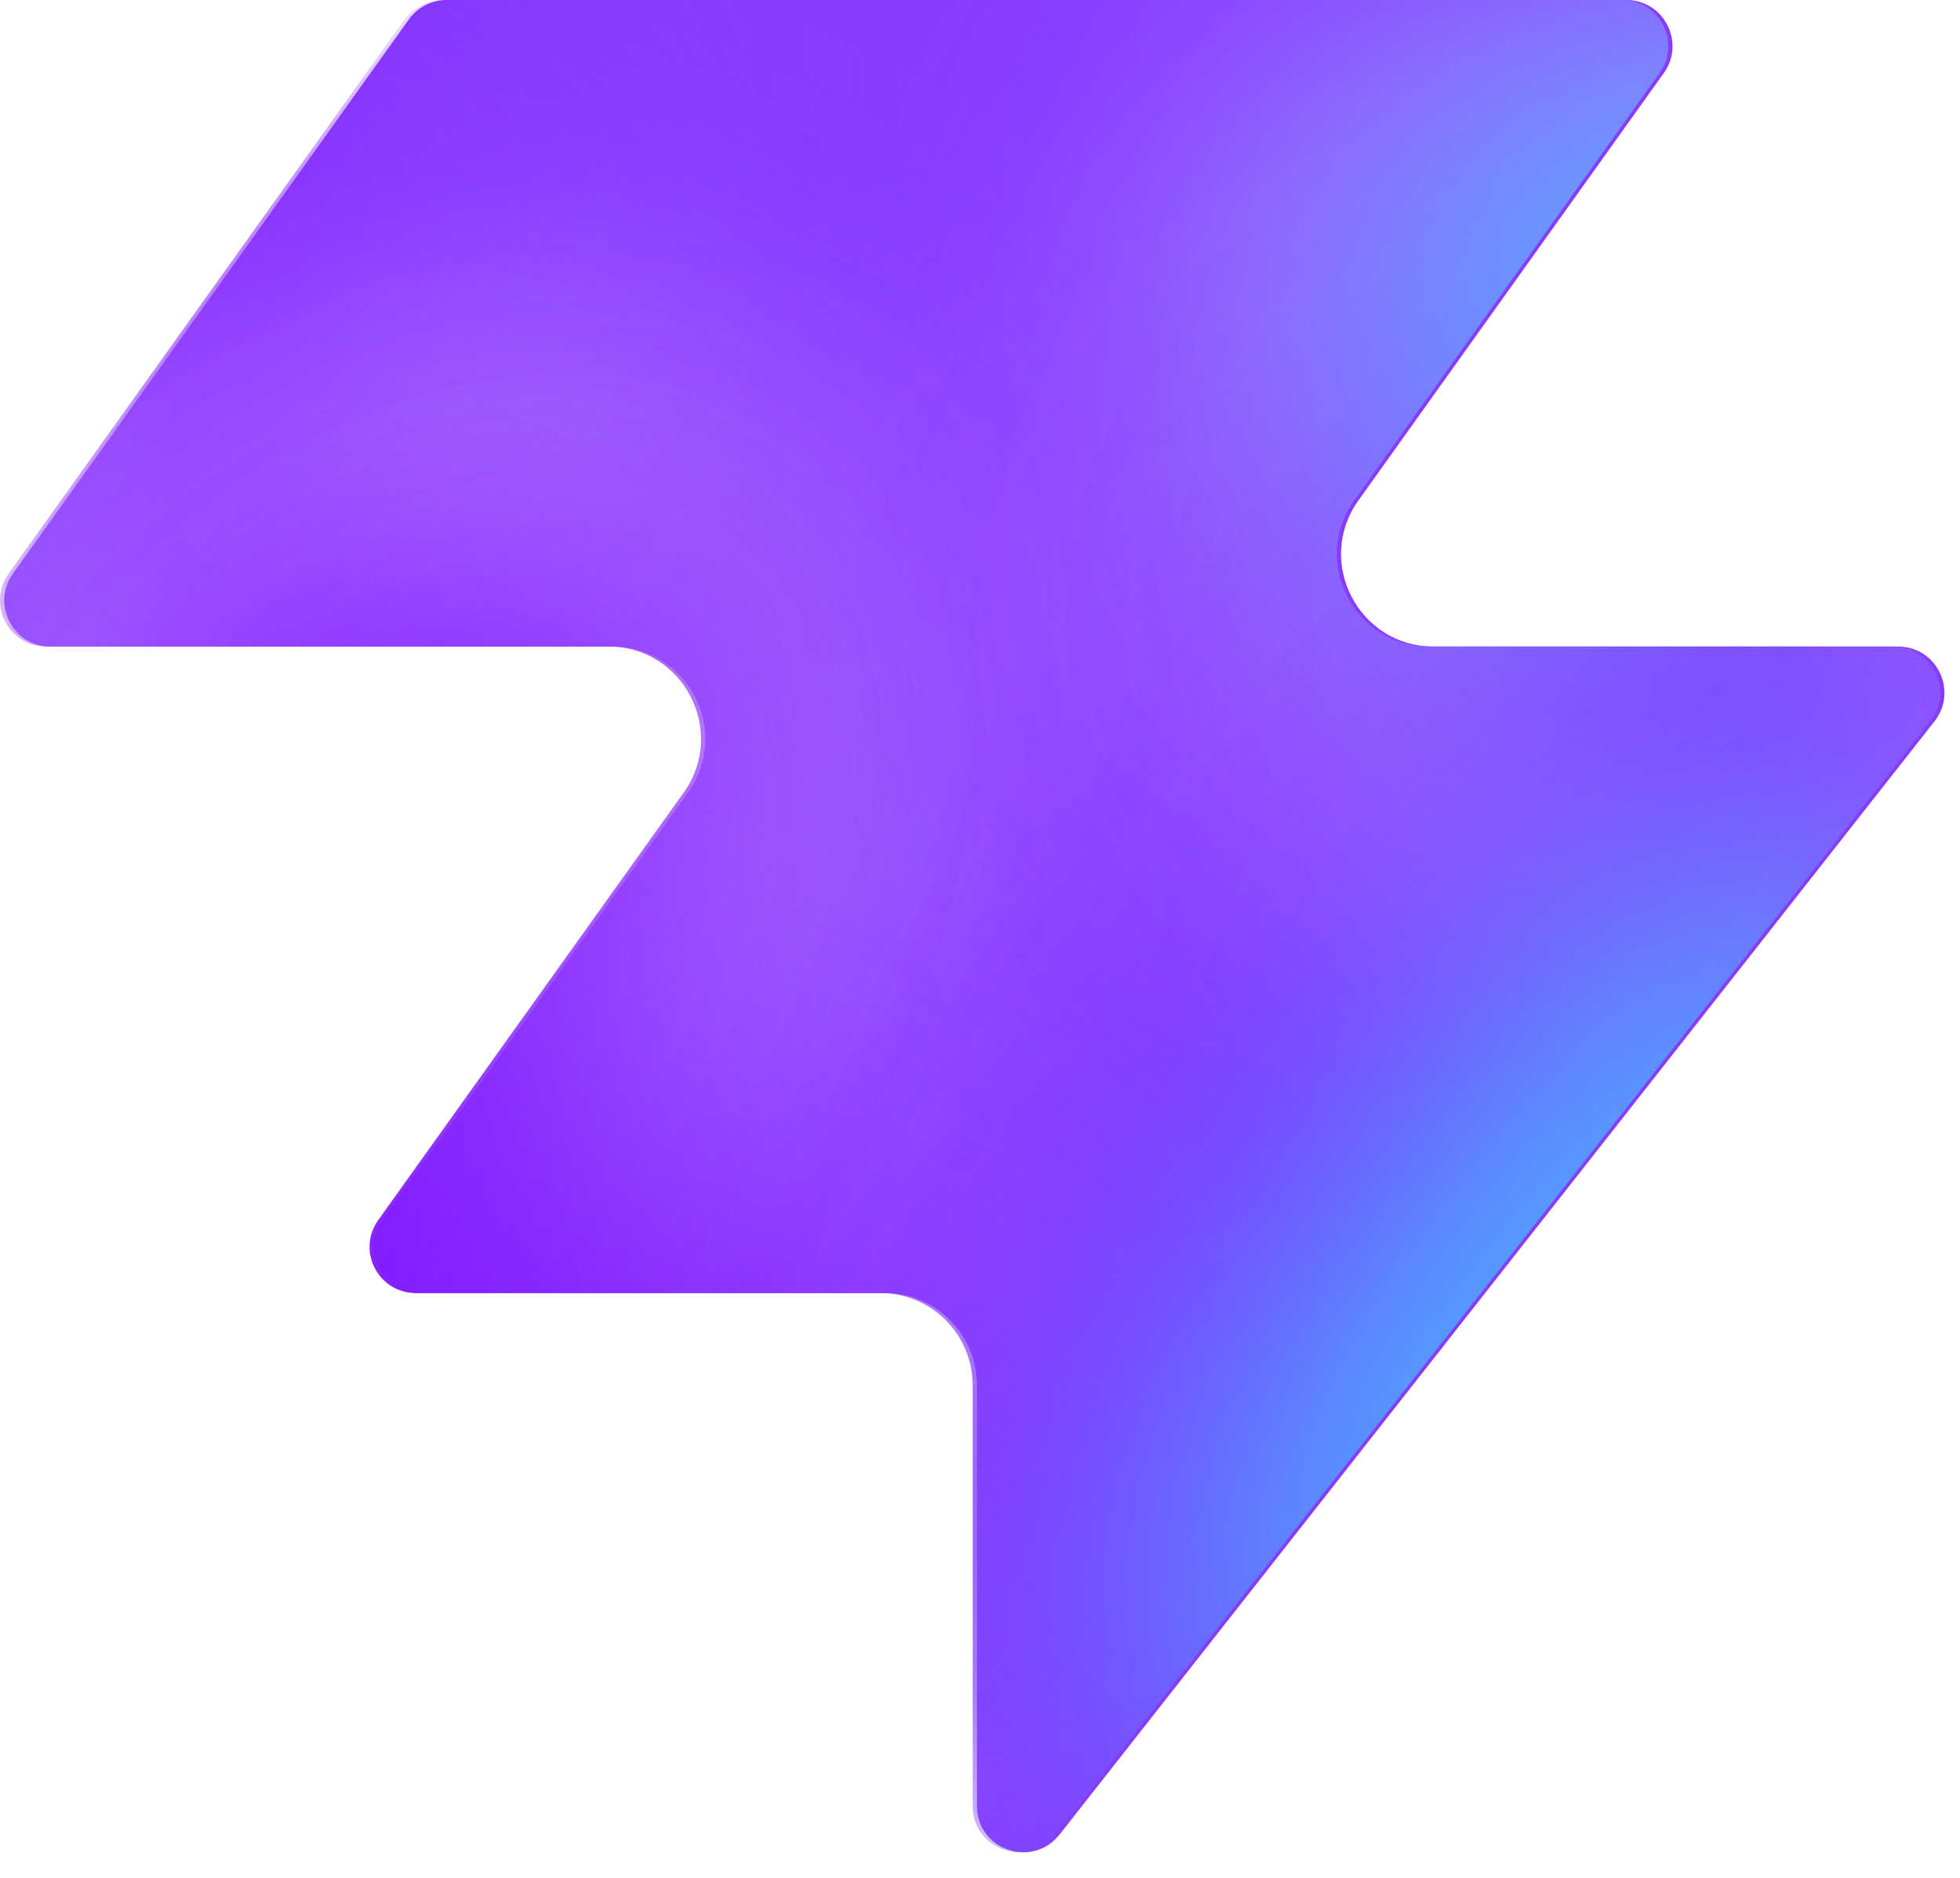
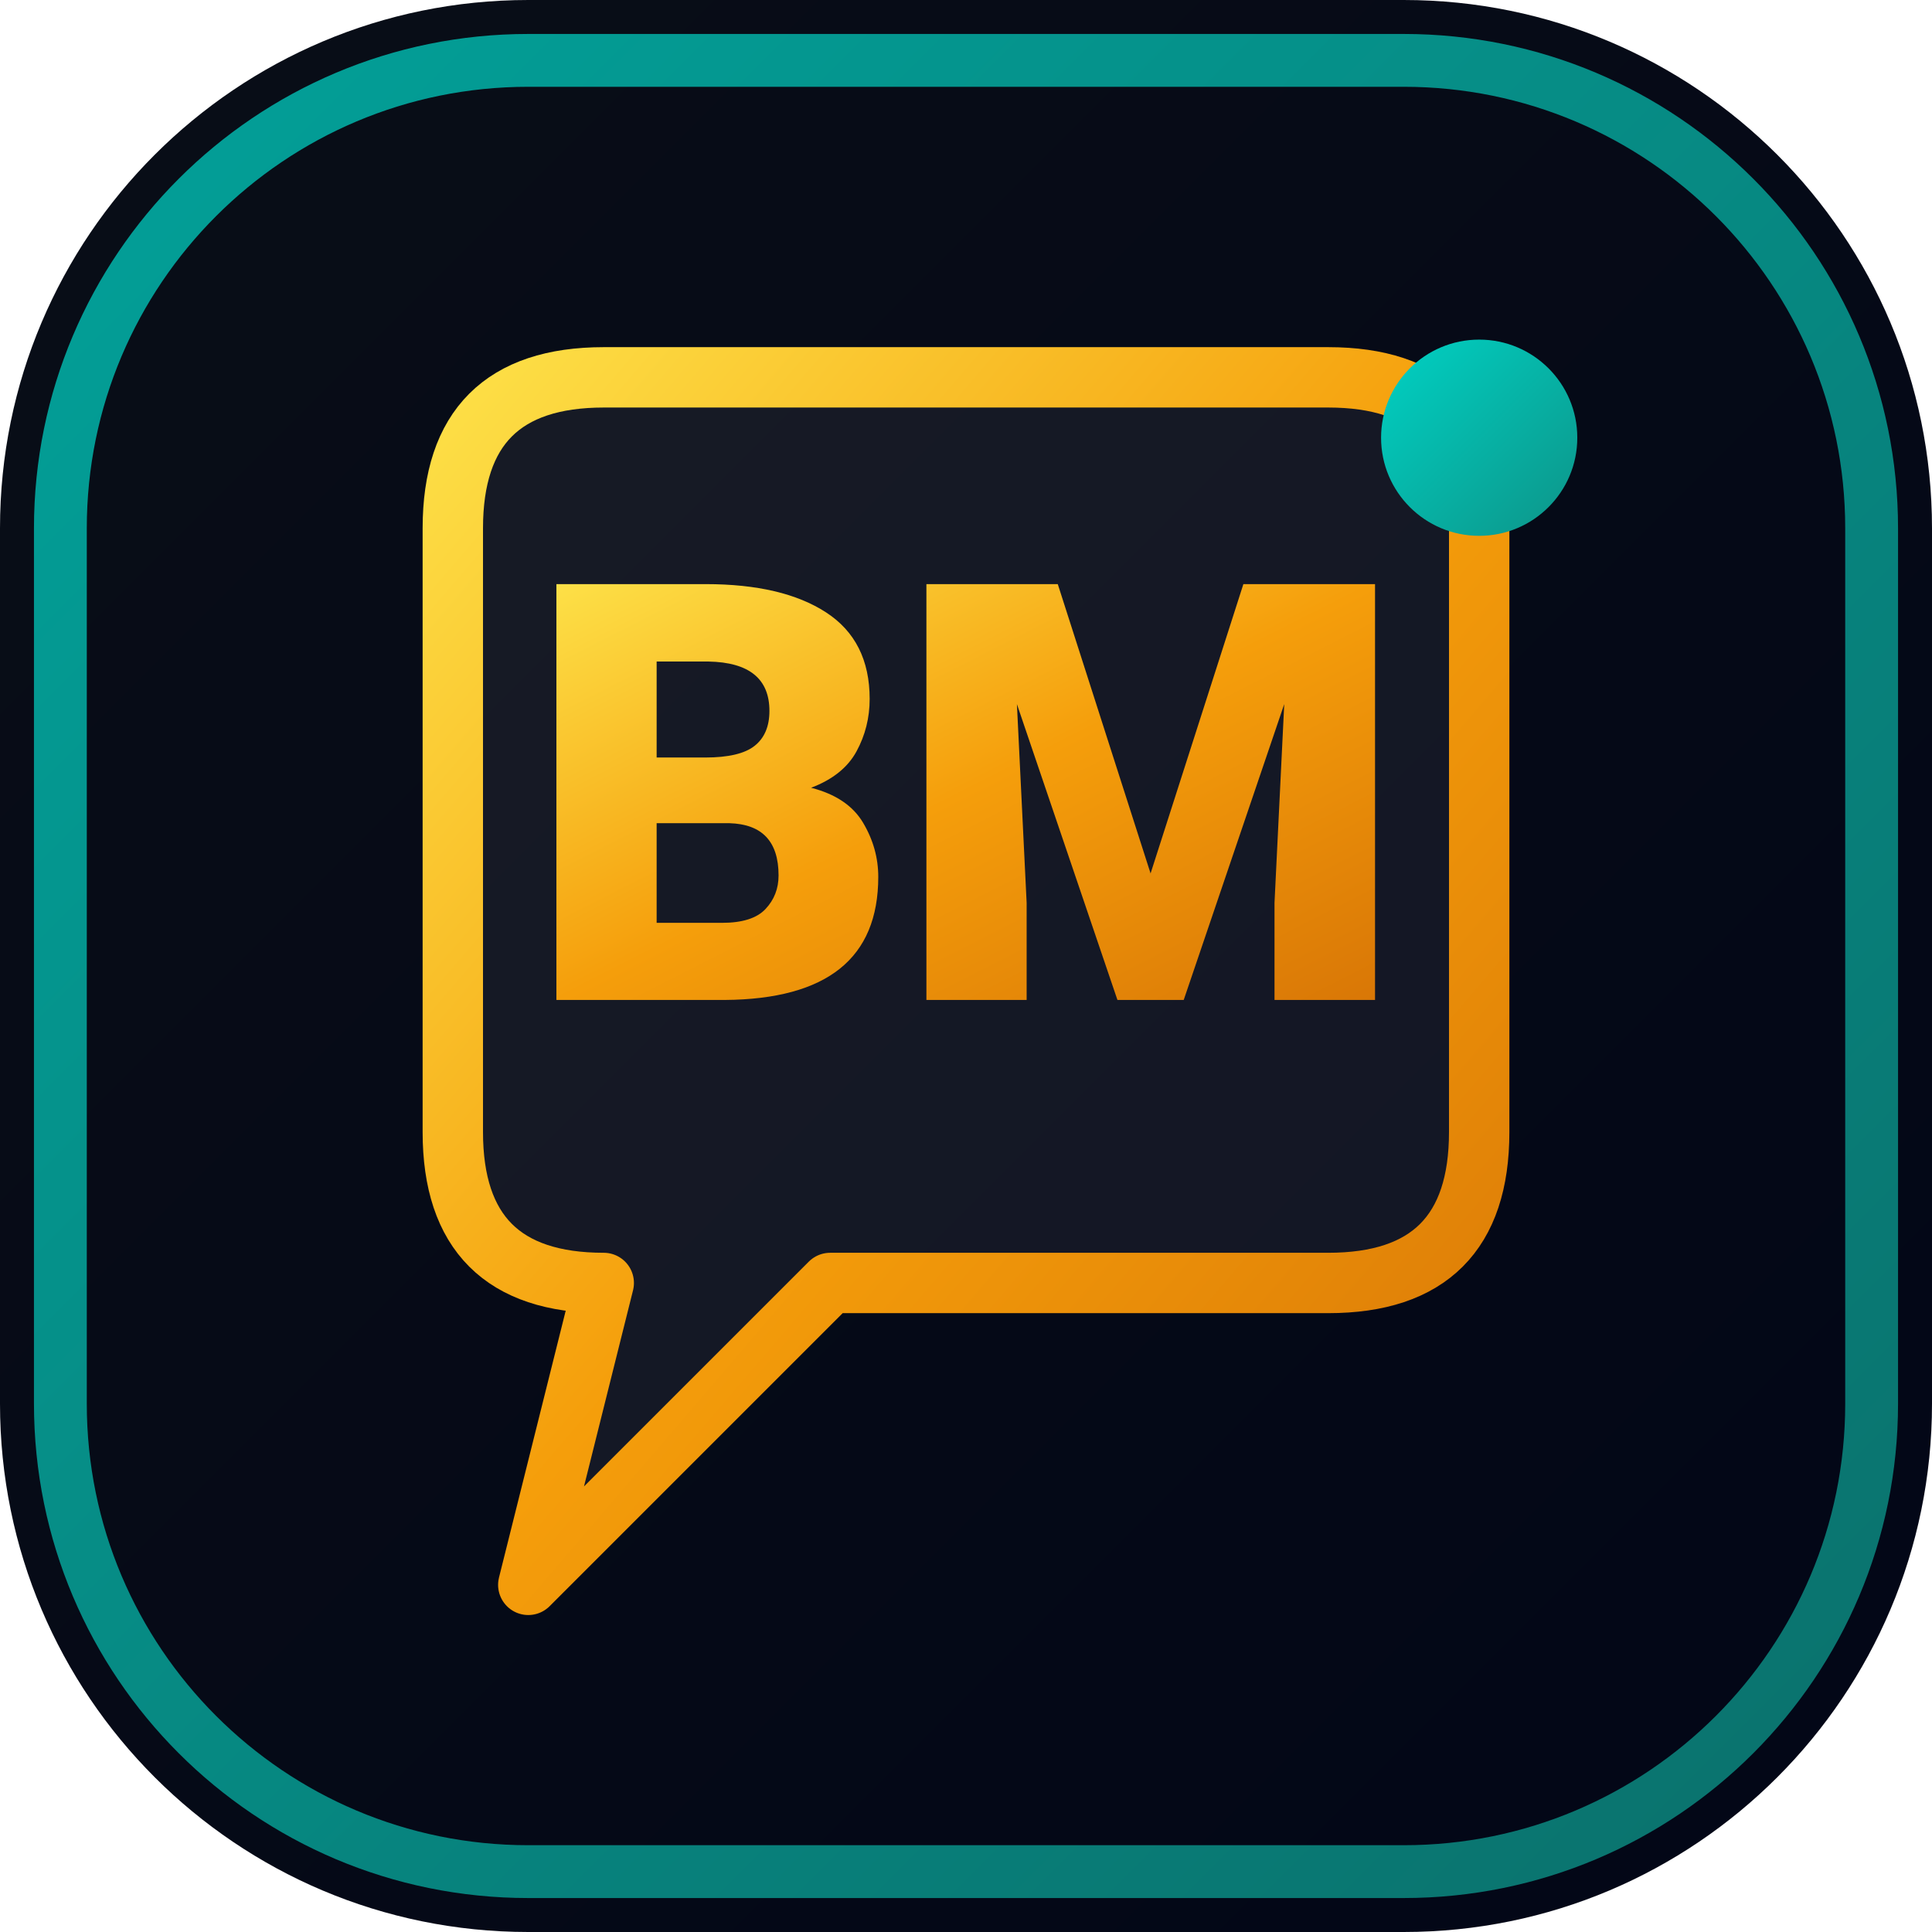
- <svg xmlns="http://www.w3.org/2000/svg" width="48" height="46" fill="none" viewBox="0 0 48 46">
-   <path fill="#863bff" d="M25.946 44.938c-.664.845-2.021.375-2.021-.698V33.937a2.26 2.26 0 0 0-2.262-2.262H10.287c-.92 0-1.456-1.04-.92-1.788l7.48-10.471c1.07-1.497 0-3.578-1.842-3.578H1.237c-.92 0-1.456-1.04-.92-1.788L10.013.474c.214-.297.556-.474.92-.474h28.894c.92 0 1.456 1.04.92 1.788l-7.48 10.471c-1.07 1.498 0 3.579 1.842 3.579h11.377c.943 0 1.473 1.088.89 1.83L25.947 44.94z" style="fill:#863bff;fill:color(display-p3 .525 .23 1);fill-opacity:1" />
-   <mask id="a" width="48" height="46" x="0" y="0" maskUnits="userSpaceOnUse" style="mask-type:alpha">
-     <path fill="#000" d="M25.842 44.938c-.664.844-2.021.375-2.021-.698V33.937a2.26 2.26 0 0 0-2.262-2.262H10.183c-.92 0-1.456-1.04-.92-1.788l7.48-10.471c1.07-1.498 0-3.579-1.842-3.579H1.133c-.92 0-1.456-1.04-.92-1.787L9.91.473c.214-.297.556-.474.92-.474h28.894c.92 0 1.456 1.04.92 1.788l-7.48 10.471c-1.07 1.498 0 3.578 1.842 3.578h11.377c.943 0 1.473 1.088.89 1.832L25.843 44.94z" style="fill:#000;fill-opacity:1" />
-   </mask>
-   <g mask="url(#a)">
-     <g filter="url(#b)">
-       <ellipse cx="5.508" cy="14.704" fill="#ede6ff" rx="5.508" ry="14.704" style="fill:#ede6ff;fill:color(display-p3 .927 .903 1);fill-opacity:1" transform="matrix(.00324 1 1 -.00324 -4.47 31.516)" />
-     </g>
-     <g filter="url(#c)">
-       <ellipse cx="10.399" cy="29.851" fill="#ede6ff" rx="10.399" ry="29.851" style="fill:#ede6ff;fill:color(display-p3 .927 .903 1);fill-opacity:1" transform="matrix(.00324 1 1 -.00324 -39.328 7.883)" />
-     </g>
-     <g filter="url(#d)">
-       <ellipse cx="5.508" cy="30.487" fill="#7e14ff" rx="5.508" ry="30.487" style="fill:#7e14ff;fill:color(display-p3 .492 .077 1);fill-opacity:1" transform="rotate(89.814 -25.913 -14.639)scale(1 -1)" />
-     </g>
-     <g filter="url(#e)">
-       <ellipse cx="5.508" cy="30.599" fill="#7e14ff" rx="5.508" ry="30.599" style="fill:#7e14ff;fill:color(display-p3 .492 .077 1);fill-opacity:1" transform="rotate(89.814 -32.644 -3.334)scale(1 -1)" />
-     </g>
-     <g filter="url(#f)">
-       <ellipse cx="5.508" cy="30.599" fill="#7e14ff" rx="5.508" ry="30.599" style="fill:#7e14ff;fill:color(display-p3 .492 .077 1);fill-opacity:1" transform="matrix(.00324 1 1 -.00324 -34.34 30.47)" />
-     </g>
-     <g filter="url(#g)">
-       <ellipse cx="14.072" cy="22.078" fill="#ede6ff" rx="14.072" ry="22.078" style="fill:#ede6ff;fill:color(display-p3 .927 .903 1);fill-opacity:1" transform="rotate(93.35 24.506 48.493)scale(-1 1)" />
-     </g>
-     <g filter="url(#h)">
-       <ellipse cx="3.47" cy="21.501" fill="#7e14ff" rx="3.47" ry="21.501" style="fill:#7e14ff;fill:color(display-p3 .492 .077 1);fill-opacity:1" transform="rotate(89.009 28.708 47.59)scale(-1 1)" />
-     </g>
-     <g filter="url(#i)">
-       <ellipse cx="3.47" cy="21.501" fill="#7e14ff" rx="3.47" ry="21.501" style="fill:#7e14ff;fill:color(display-p3 .492 .077 1);fill-opacity:1" transform="rotate(89.009 28.708 47.59)scale(-1 1)" />
-     </g>
-     <g filter="url(#j)">
-       <ellipse cx=".387" cy="8.972" fill="#7e14ff" rx="4.407" ry="29.108" style="fill:#7e14ff;fill:color(display-p3 .492 .077 1);fill-opacity:1" transform="rotate(39.51 .387 8.972)" />
-     </g>
-     <g filter="url(#k)">
-       <ellipse cx="47.523" cy="-6.092" fill="#7e14ff" rx="4.407" ry="29.108" style="fill:#7e14ff;fill:color(display-p3 .492 .077 1);fill-opacity:1" transform="rotate(37.892 47.523 -6.092)" />
-     </g>
-     <g filter="url(#l)">
-       <ellipse cx="41.412" cy="6.333" fill="#47bfff" rx="5.971" ry="9.665" style="fill:#47bfff;fill:color(display-p3 .28 .748 1);fill-opacity:1" transform="rotate(37.892 41.412 6.333)" />
-     </g>
-     <g filter="url(#m)">
-       <ellipse cx="-1.879" cy="38.332" fill="#7e14ff" rx="4.407" ry="29.108" style="fill:#7e14ff;fill:color(display-p3 .492 .077 1);fill-opacity:1" transform="rotate(37.892 -1.88 38.332)" />
-     </g>
-     <g filter="url(#n)">
-       <ellipse cx="-1.879" cy="38.332" fill="#7e14ff" rx="4.407" ry="29.108" style="fill:#7e14ff;fill:color(display-p3 .492 .077 1);fill-opacity:1" transform="rotate(37.892 -1.88 38.332)" />
-     </g>
-     <g filter="url(#o)">
-       <ellipse cx="35.651" cy="29.907" fill="#7e14ff" rx="4.407" ry="29.108" style="fill:#7e14ff;fill:color(display-p3 .492 .077 1);fill-opacity:1" transform="rotate(37.892 35.651 29.907)" />
-     </g>
-     <g filter="url(#p)">
-       <ellipse cx="38.418" cy="32.4" fill="#47bfff" rx="5.971" ry="15.297" style="fill:#47bfff;fill:color(display-p3 .28 .748 1);fill-opacity:1" transform="rotate(37.892 38.418 32.4)" />
-     </g>
-   </g>
+ <svg xmlns="http://www.w3.org/2000/svg" viewBox="0 0 512 512">
  <defs>
-     <filter id="b" width="60.045" height="41.654" x="-19.77" y="16.149" color-interpolation-filters="sRGB" filterUnits="userSpaceOnUse">
-       <feFlood flood-opacity="0" result="BackgroundImageFix" />
-       <feBlend in="SourceGraphic" in2="BackgroundImageFix" result="shape" />
-       <feGaussianBlur result="effect1_foregroundBlur_2002_17158" stdDeviation="7.659" />
-     </filter>
-     <filter id="c" width="90.34" height="51.437" x="-54.613" y="-7.533" color-interpolation-filters="sRGB" filterUnits="userSpaceOnUse">
-       <feFlood flood-opacity="0" result="BackgroundImageFix" />
-       <feBlend in="SourceGraphic" in2="BackgroundImageFix" result="shape" />
-       <feGaussianBlur result="effect1_foregroundBlur_2002_17158" stdDeviation="7.659" />
-     </filter>
-     <filter id="d" width="79.355" height="29.4" x="-49.64" y="2.03" color-interpolation-filters="sRGB" filterUnits="userSpaceOnUse">
-       <feFlood flood-opacity="0" result="BackgroundImageFix" />
-       <feBlend in="SourceGraphic" in2="BackgroundImageFix" result="shape" />
-       <feGaussianBlur result="effect1_foregroundBlur_2002_17158" stdDeviation="4.596" />
-     </filter>
-     <filter id="e" width="79.579" height="29.4" x="-45.045" y="20.029" color-interpolation-filters="sRGB" filterUnits="userSpaceOnUse">
-       <feFlood flood-opacity="0" result="BackgroundImageFix" />
-       <feBlend in="SourceGraphic" in2="BackgroundImageFix" result="shape" />
-       <feGaussianBlur result="effect1_foregroundBlur_2002_17158" stdDeviation="4.596" />
-     </filter>
-     <filter id="f" width="79.579" height="29.4" x="-43.513" y="21.178" color-interpolation-filters="sRGB" filterUnits="userSpaceOnUse">
-       <feFlood flood-opacity="0" result="BackgroundImageFix" />
-       <feBlend in="SourceGraphic" in2="BackgroundImageFix" result="shape" />
-       <feGaussianBlur result="effect1_foregroundBlur_2002_17158" stdDeviation="4.596" />
-     </filter>
-     <filter id="g" width="74.749" height="58.852" x="15.756" y="-17.901" color-interpolation-filters="sRGB" filterUnits="userSpaceOnUse">
-       <feFlood flood-opacity="0" result="BackgroundImageFix" />
-       <feBlend in="SourceGraphic" in2="BackgroundImageFix" result="shape" />
-       <feGaussianBlur result="effect1_foregroundBlur_2002_17158" stdDeviation="7.659" />
-     </filter>
-     <filter id="h" width="61.377" height="25.362" x="23.548" y="2.284" color-interpolation-filters="sRGB" filterUnits="userSpaceOnUse">
-       <feFlood flood-opacity="0" result="BackgroundImageFix" />
-       <feBlend in="SourceGraphic" in2="BackgroundImageFix" result="shape" />
-       <feGaussianBlur result="effect1_foregroundBlur_2002_17158" stdDeviation="4.596" />
-     </filter>
-     <filter id="i" width="61.377" height="25.362" x="23.548" y="2.284" color-interpolation-filters="sRGB" filterUnits="userSpaceOnUse">
-       <feFlood flood-opacity="0" result="BackgroundImageFix" />
-       <feBlend in="SourceGraphic" in2="BackgroundImageFix" result="shape" />
-       <feGaussianBlur result="effect1_foregroundBlur_2002_17158" stdDeviation="4.596" />
-     </filter>
-     <filter id="j" width="56.045" height="63.649" x="-27.636" y="-22.853" color-interpolation-filters="sRGB" filterUnits="userSpaceOnUse">
-       <feFlood flood-opacity="0" result="BackgroundImageFix" />
-       <feBlend in="SourceGraphic" in2="BackgroundImageFix" result="shape" />
-       <feGaussianBlur result="effect1_foregroundBlur_2002_17158" stdDeviation="4.596" />
-     </filter>
-     <filter id="k" width="54.814" height="64.646" x="20.116" y="-38.415" color-interpolation-filters="sRGB" filterUnits="userSpaceOnUse">
-       <feFlood flood-opacity="0" result="BackgroundImageFix" />
-       <feBlend in="SourceGraphic" in2="BackgroundImageFix" result="shape" />
-       <feGaussianBlur result="effect1_foregroundBlur_2002_17158" stdDeviation="4.596" />
-     </filter>
-     <filter id="l" width="33.541" height="35.313" x="24.641" y="-11.323" color-interpolation-filters="sRGB" filterUnits="userSpaceOnUse">
-       <feFlood flood-opacity="0" result="BackgroundImageFix" />
-       <feBlend in="SourceGraphic" in2="BackgroundImageFix" result="shape" />
-       <feGaussianBlur result="effect1_foregroundBlur_2002_17158" stdDeviation="4.596" />
-     </filter>
-     <filter id="m" width="54.814" height="64.646" x="-29.286" y="6.009" color-interpolation-filters="sRGB" filterUnits="userSpaceOnUse">
-       <feFlood flood-opacity="0" result="BackgroundImageFix" />
-       <feBlend in="SourceGraphic" in2="BackgroundImageFix" result="shape" />
-       <feGaussianBlur result="effect1_foregroundBlur_2002_17158" stdDeviation="4.596" />
-     </filter>
-     <filter id="n" width="54.814" height="64.646" x="-29.286" y="6.009" color-interpolation-filters="sRGB" filterUnits="userSpaceOnUse">
-       <feFlood flood-opacity="0" result="BackgroundImageFix" />
-       <feBlend in="SourceGraphic" in2="BackgroundImageFix" result="shape" />
-       <feGaussianBlur result="effect1_foregroundBlur_2002_17158" stdDeviation="4.596" />
-     </filter>
-     <filter id="o" width="54.814" height="64.646" x="8.244" y="-2.416" color-interpolation-filters="sRGB" filterUnits="userSpaceOnUse">
-       <feFlood flood-opacity="0" result="BackgroundImageFix" />
-       <feBlend in="SourceGraphic" in2="BackgroundImageFix" result="shape" />
-       <feGaussianBlur result="effect1_foregroundBlur_2002_17158" stdDeviation="4.596" />
-     </filter>
-     <filter id="p" width="39.409" height="43.623" x="18.713" y="10.588" color-interpolation-filters="sRGB" filterUnits="userSpaceOnUse">
-       <feFlood flood-opacity="0" result="BackgroundImageFix" />
-       <feBlend in="SourceGraphic" in2="BackgroundImageFix" result="shape" />
-       <feGaussianBlur result="effect1_foregroundBlur_2002_17158" stdDeviation="4.596" />
-     </filter>
+     <linearGradient id="bg" x1="0%" y1="0%" x2="100%" y2="100%">
+       <stop offset="0%" stop-color="#090e17" />
+       <stop offset="100%" stop-color="#020617" />
+     </linearGradient>
+     <linearGradient id="gold" x1="0%" y1="0%" x2="100%" y2="100%">
+       <stop offset="0%" stop-color="#fde047" />
+       <stop offset="50%" stop-color="#f59e0b" />
+       <stop offset="100%" stop-color="#d97706" />
+     </linearGradient>
+     <linearGradient id="teal" x1="0%" y1="0%" x2="100%" y2="100%">
+       <stop offset="0%" stop-color="#00d2c4" />
+       <stop offset="100%" stop-color="#0d9488" />
+     </linearGradient>
  </defs>
+   <rect width="512" height="512" rx="140" fill="url(#bg)" />
+   <rect width="480" height="480" x="16" y="16" rx="124" fill="none" stroke="url(#teal)" stroke-width="14" stroke-opacity="0.75" />
+   <path d="M 120 140 Q 120 100 160 100 L 352 100 Q 392 100 392 140 L 392 300 Q 392 340 352 340 L 220 340 L 140 420 L 160 340 Q 120 340 120 300 Z" fill="rgba(255,255,255,0.06)" stroke="url(#gold)" stroke-width="16" stroke-linejoin="round" />
+   <text x="256" y="265" font-family="-apple-system, BlinkMacSystemFont, 'Segoe UI', Roboto, sans-serif" font-size="155" font-weight="950" fill="url(#gold)" text-anchor="middle" letter-spacing="-2">BM</text>
+   <circle cx="392" cy="116" r="26" fill="url(#teal)" />
</svg>
